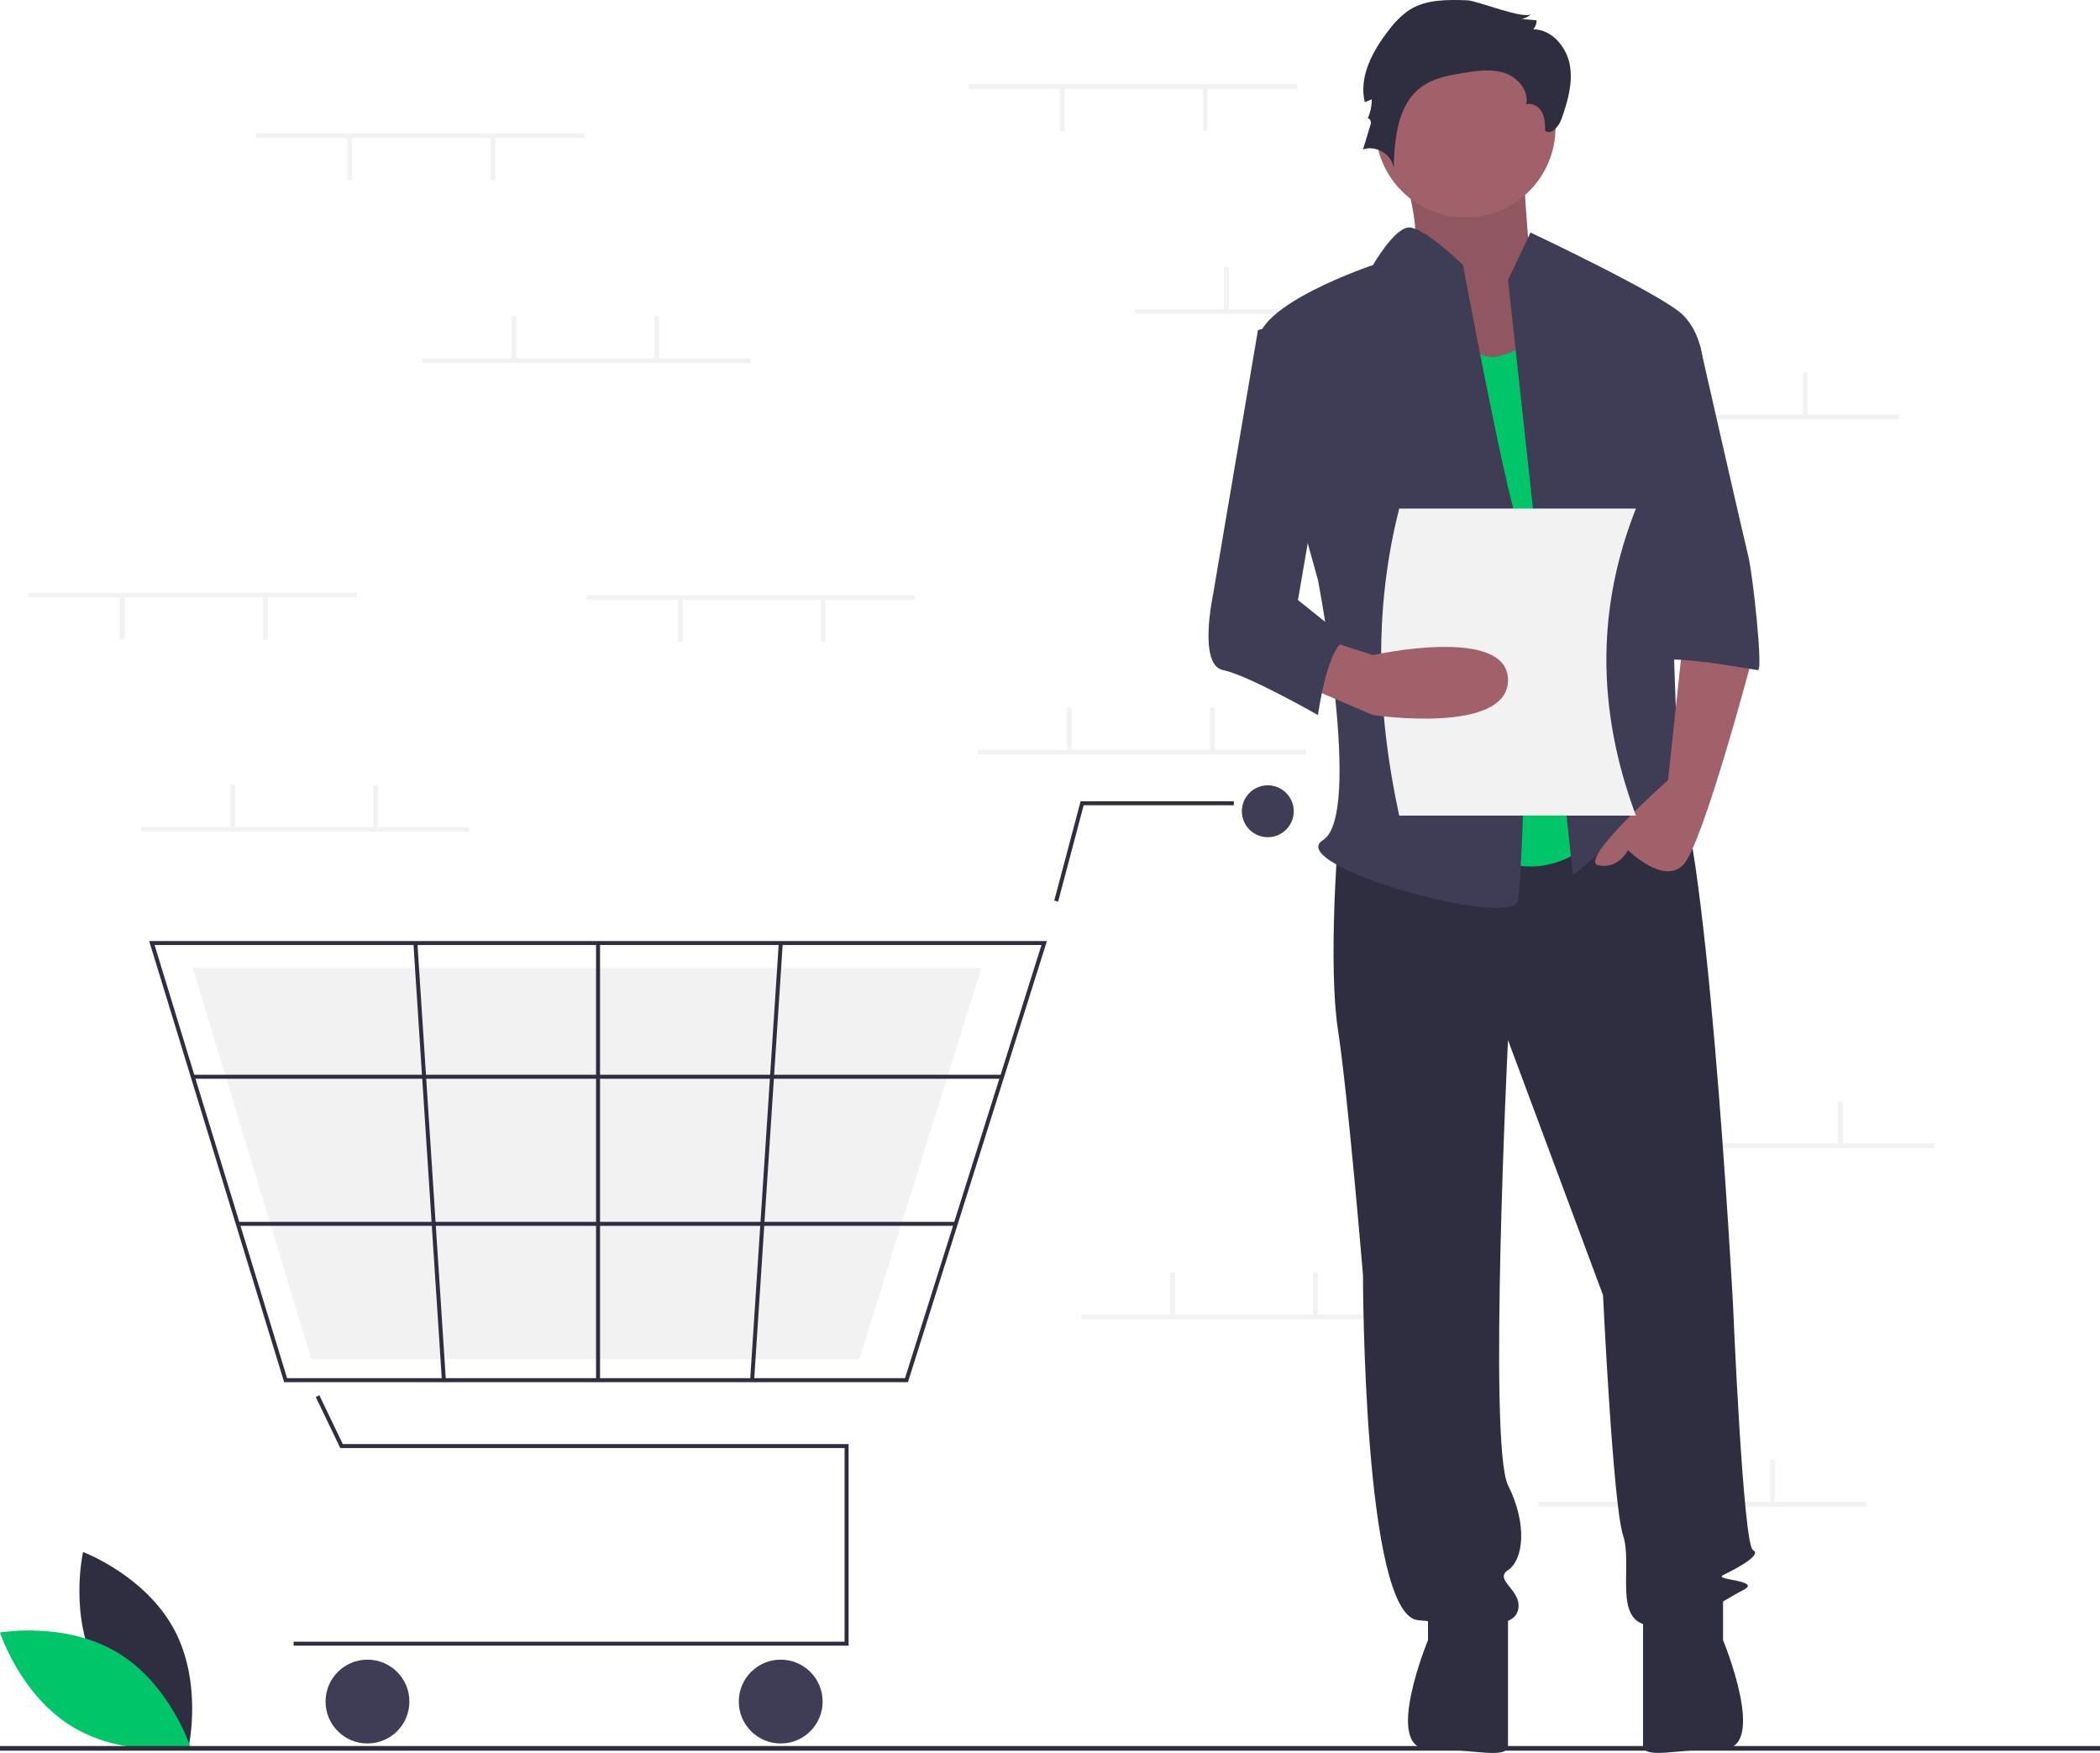
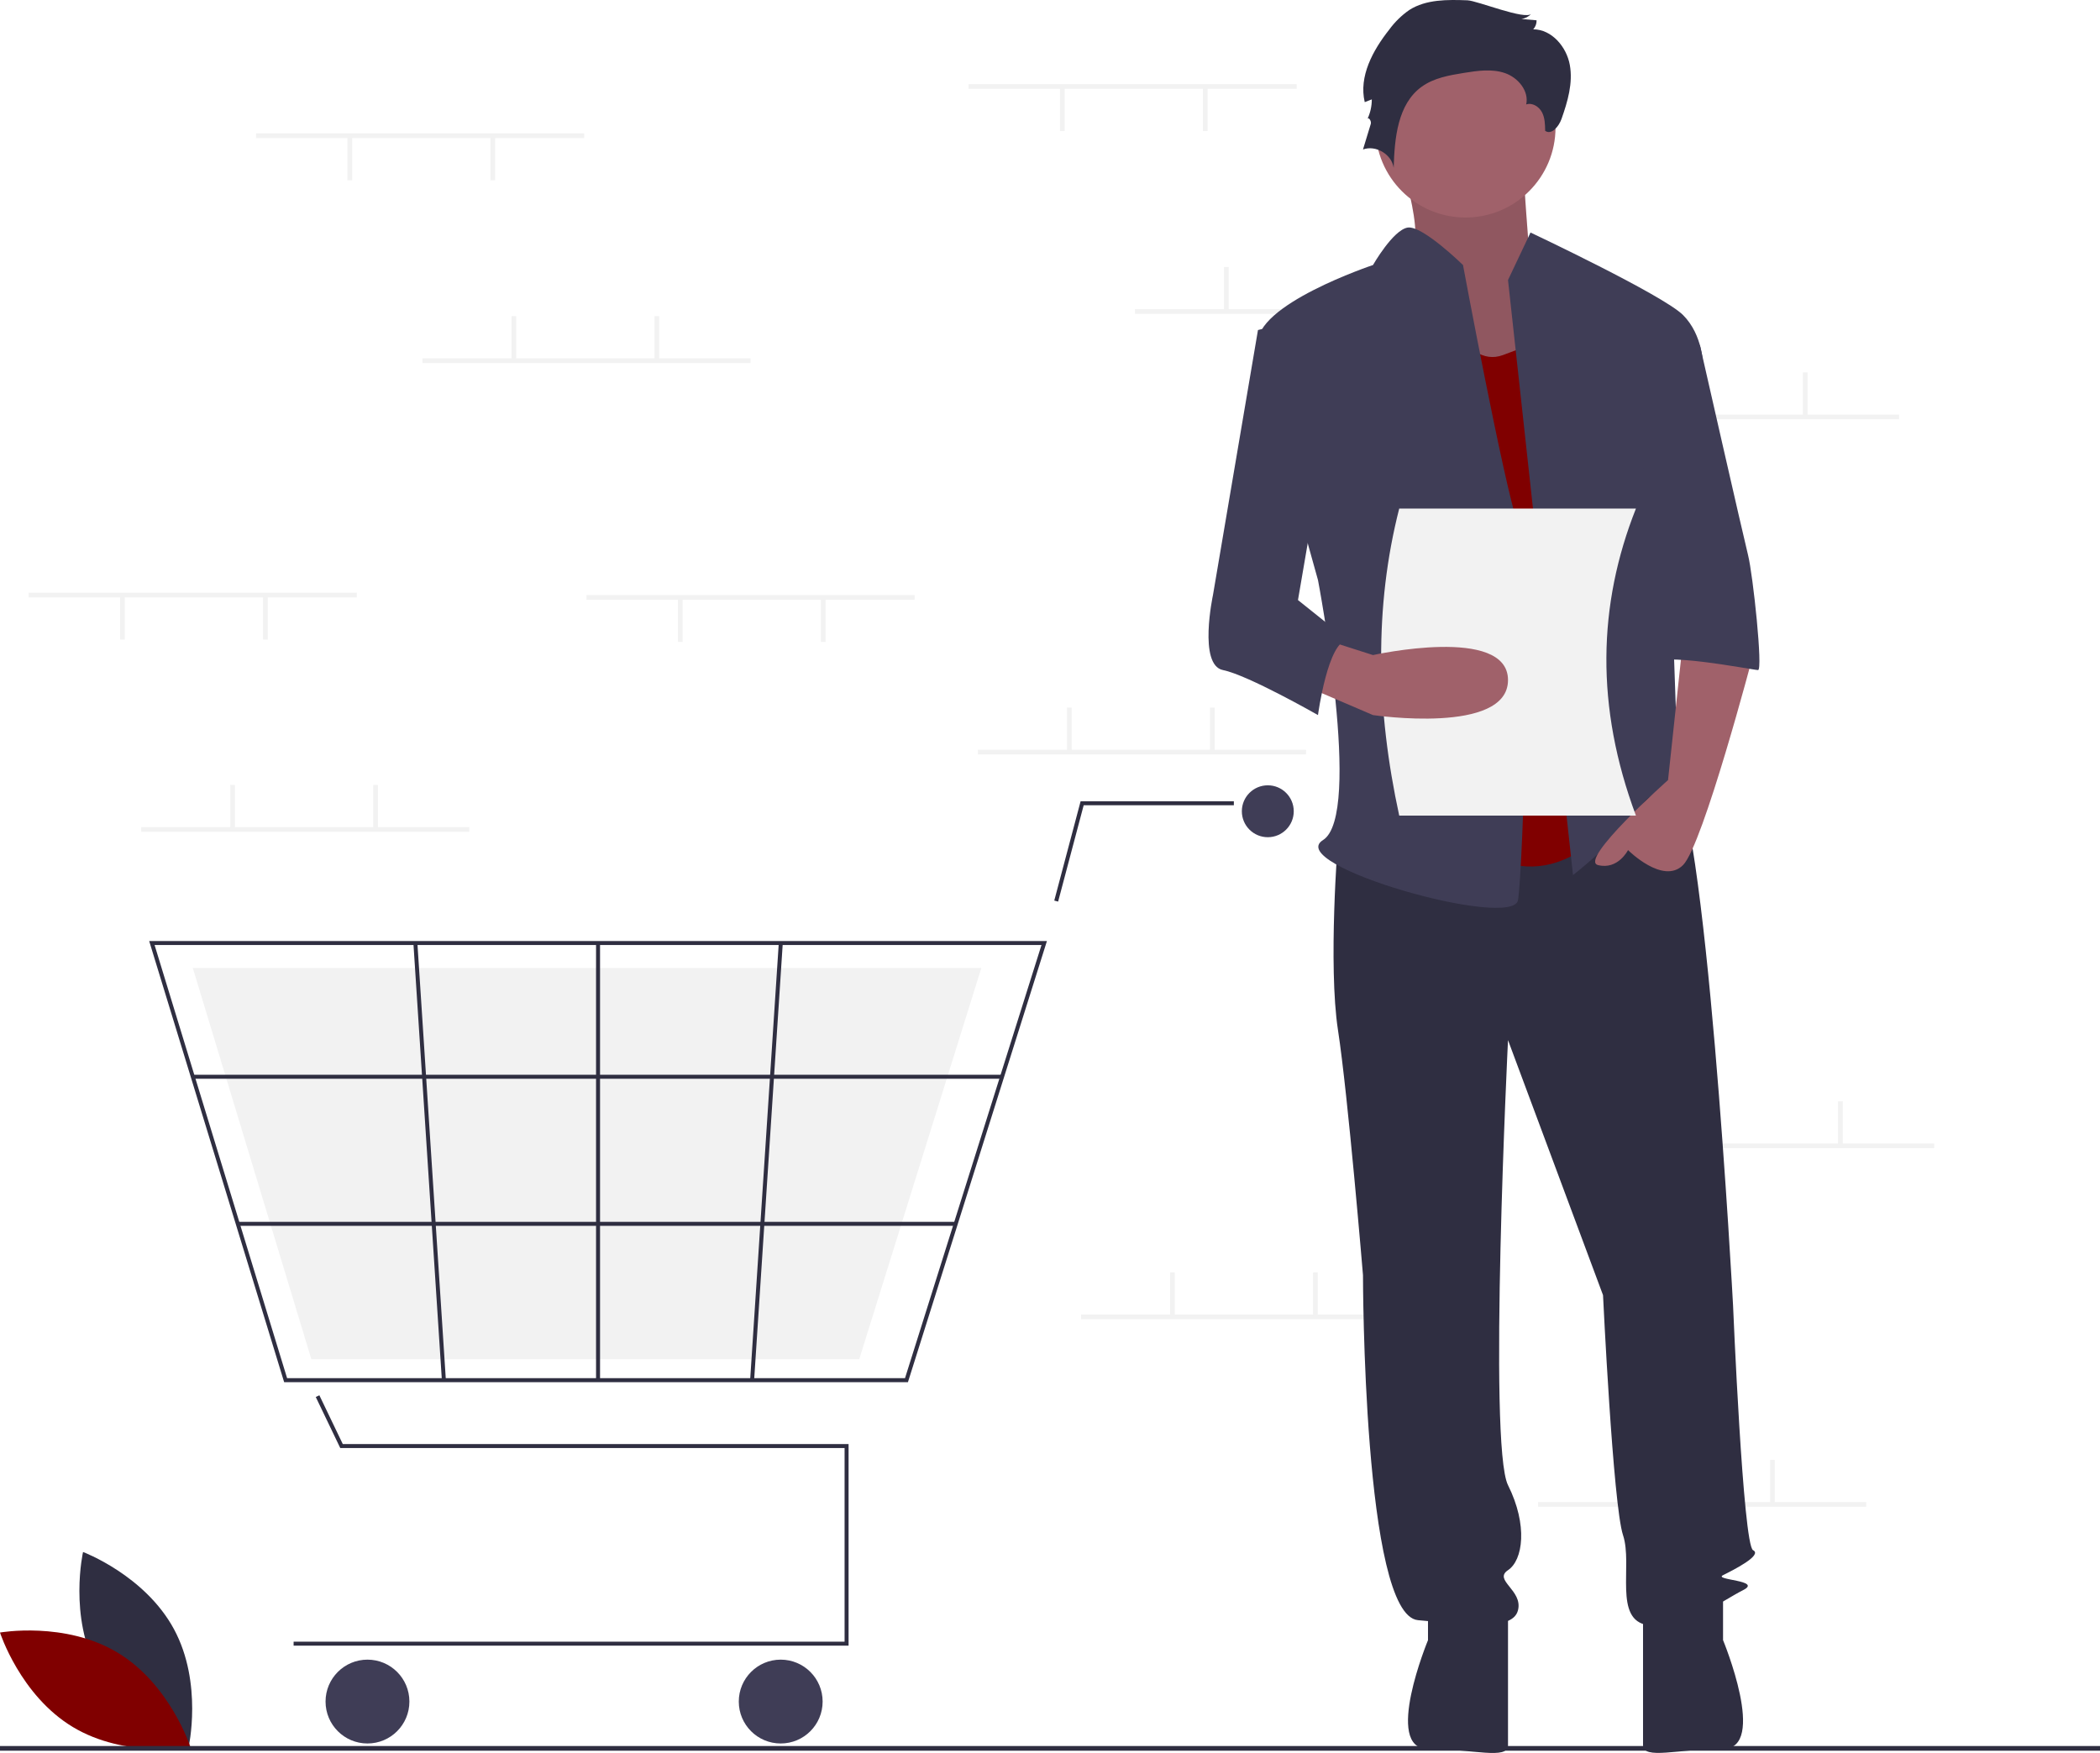
<svg xmlns="http://www.w3.org/2000/svg" data-name="Layer 1" width="896" height="747.971" viewBox="0 0 896 747.971">
  <path d="M193.634,788.752c12.428,23.049,38.806,32.944,38.806,32.944s6.227-27.475-6.201-50.524-38.806-32.944-38.806-32.944S181.206,765.703,193.634,788.752Z" transform="translate(-152 -76.01429)" fill="#2f2e41" />
-   <path d="M202.177,781.169c22.438,13.5,31.08,40.314,31.08,40.314s-27.738,4.927-50.177-8.573S152,772.596,152,772.596,179.738,767.67,202.177,781.169Z" transform="translate(-152 -76.01429)" fill="#00c569" />
+   <path d="M202.177,781.169c22.438,13.5,31.08,40.314,31.08,40.314s-27.738,4.927-50.177-8.573S152,772.596,152,772.596,179.738,767.67,202.177,781.169Z" transform="translate(-152 -76.01429)" fill="#800000" />
  <rect x="413.248" y="35.908" width="140" height="2" fill="#f2f2f2" />
  <rect x="513.249" y="37.408" width="2" height="18.5" fill="#f2f2f2" />
  <rect x="452.248" y="37.408" width="2" height="18.5" fill="#f2f2f2" />
  <rect x="484.248" y="131.908" width="140" height="2" fill="#f2f2f2" />
  <rect x="522.249" y="113.908" width="2" height="18.5" fill="#f2f2f2" />
  <rect x="583.249" y="113.908" width="2" height="18.5" fill="#f2f2f2" />
  <rect x="670.249" y="176.908" width="140" height="2" fill="#f2f2f2" />
  <rect x="708.249" y="158.908" width="2" height="18.5" fill="#f2f2f2" />
  <rect x="769.249" y="158.908" width="2" height="18.5" fill="#f2f2f2" />
  <rect x="656.249" y="640.908" width="140" height="2" fill="#f2f2f2" />
  <rect x="694.249" y="622.908" width="2" height="18.5" fill="#f2f2f2" />
  <rect x="755.249" y="622.908" width="2" height="18.5" fill="#f2f2f2" />
  <rect x="417.248" y="319.908" width="140" height="2" fill="#f2f2f2" />
  <rect x="455.248" y="301.908" width="2" height="18.5" fill="#f2f2f2" />
  <rect x="516.249" y="301.908" width="2" height="18.5" fill="#f2f2f2" />
  <rect x="461.248" y="560.908" width="140" height="2" fill="#f2f2f2" />
  <rect x="499.248" y="542.908" width="2" height="18.5" fill="#f2f2f2" />
  <rect x="560.249" y="542.908" width="2" height="18.5" fill="#f2f2f2" />
  <rect x="685.249" y="487.908" width="140" height="2" fill="#f2f2f2" />
  <rect x="723.249" y="469.908" width="2" height="18.5" fill="#f2f2f2" />
  <rect x="784.249" y="469.908" width="2" height="18.5" fill="#f2f2f2" />
  <polygon points="362.06 702.184 125.274 702.184 125.274 700.481 360.356 700.481 360.356 617.861 145.18 617.861 134.727 596.084 136.263 595.347 146.252 616.157 362.06 616.157 362.06 702.184" fill="#2f2e41" />
  <circle cx="156.789" cy="726.033" r="17.887" fill="#3f3d56" />
  <circle cx="333.101" cy="726.033" r="17.887" fill="#3f3d56" />
  <circle cx="540.927" cy="346.153" r="11.073" fill="#3f3d56" />
  <path d="M539.385,665.767H273.237L215.648,477.531H598.693l-.349,1.108Zm-264.889-1.704H538.136l58.234-184.83H217.951Z" transform="translate(-152 -76.01429)" fill="#2f2e41" />
  <polygon points="366.61 579.958 132.842 579.958 82.26 413.015 418.701 413.015 418.395 413.998 366.61 579.958" fill="#f2f2f2" />
  <polygon points="451.465 384.7 449.818 384.263 461.059 341.894 526.448 341.894 526.448 343.598 462.37 343.598 451.465 384.7" fill="#2f2e41" />
  <rect x="82.258" y="458.584" width="345.293" height="1.704" fill="#2f2e41" />
  <rect x="101.459" y="521.344" width="306.319" height="1.704" fill="#2f2e41" />
  <rect x="254.314" y="402.368" width="1.704" height="186.533" fill="#2f2e41" />
  <rect x="385.557" y="570.797" width="186.929" height="1.704" transform="translate(-274.7392 936.235) rotate(-86.24919)" fill="#2f2e41" />
  <rect x="334.457" y="478.185" width="1.704" height="186.929" transform="translate(-188.4687 -52.99638) rotate(-3.729)" fill="#2f2e41" />
  <rect y="745" width="896" height="2" fill="#2f2e41" />
  <path d="M747.411,137.89s14.618,41.606,5.622,48.007S783.394,244.573,783.394,244.573l47.229-12.802-25.863-43.74s-3.373-43.74-3.373-50.141S747.411,137.89,747.411,137.89Z" transform="translate(-152 -76.01429)" fill="#a0616a" />
  <path d="M747.411,137.89s14.618,41.606,5.622,48.007S783.394,244.573,783.394,244.573l47.229-12.802-25.863-43.74s-3.373-43.74-3.373-50.141S747.411,137.89,747.411,137.89Z" transform="translate(-152 -76.01429)" opacity="0.1" />
  <path d="M722.874,434.468s-4.267,53.341,0,81.079,10.668,104.549,10.668,104.549,0,145.089,23.47,147.222,40.539,4.267,42.673-4.267-10.668-12.802-4.267-17.069,8.535-19.203,0-36.272,0-189.895,0-189.895l40.539,108.816s4.267,89.614,8.535,102.415-4.267,36.272,10.668,38.406,32.005-10.668,40.539-14.936-12.802-4.267-8.535-6.401,17.069-8.535,12.802-10.668-8.535-104.549-8.535-104.549S879.697,414.199,864.762,405.664s-24.537,6.166-24.537,6.166Z" transform="translate(-152 -76.01429)" fill="#2f2e41" />
  <path d="M761.279,758.784v17.069s-19.203,46.399,0,46.399,34.138,4.808,34.138-1.593V763.051Z" transform="translate(-152 -76.01429)" fill="#2f2e41" />
  <path d="M887.165,758.754v17.069s19.203,46.399,0,46.399-34.138,4.808-34.138-1.593V763.021Z" transform="translate(-152 -76.01429)" fill="#2f2e41" />
  <circle cx="625.282" cy="54.408" r="38.406" fill="#a0616a" />
-   <path d="M765.547,201.9s10.668,32.005,27.738,25.604l17.069-6.401L840.225,425.934s-23.47,34.138-57.609,12.802S765.547,201.9,765.547,201.9Z" transform="translate(-152 -76.01429)" fill="#00c569" />
+   <path d="M765.547,201.9s10.668,32.005,27.738,25.604l17.069-6.401L840.225,425.934s-23.47,34.138-57.609,12.802S765.547,201.9,765.547,201.9Z" transform="translate(-152 -76.01429)" fill="#800000" />
  <path d="M795.418,195.499l9.601-20.27s56.542,26.671,65.076,35.205,8.535,21.337,8.535,21.337l-14.936,53.341s4.267,117.351,4.267,121.618,14.936,27.738,4.267,19.203-12.802-17.069-21.337-4.267-27.738,27.738-27.738,27.738Z" transform="translate(-152 -76.01429)" fill="#3f3d56" />
  <path d="M870.096,349.122l-6.401,59.742s-38.406,34.138-29.871,36.272,12.802-6.401,12.802-6.401,14.936,14.936,23.47,6.401S899.967,355.523,899.967,355.523Z" transform="translate(-152 -76.01429)" fill="#a0616a" />
  <path d="M778.1,76.144c-8.514-.304-17.625-.455-24.804,4.133a36.313,36.313,0,0,0-8.572,8.392c-6.992,8.838-13.033,19.959-10.436,30.925l3.016-1.176a19.751,19.751,0,0,1-1.905,8.463c.425-1.235,1.847.762,1.466,2.011L733.543,139.792c5.462-2.002,12.257,2.052,13.088,7.81.38-12.661,1.693-27.18,11.964-34.593,5.18-3.739,11.735-4.88,18.042-5.894,5.818-.935,11.918-1.827,17.491.089s10.319,7.615,9.055,13.371c2.57-.885,5.444.906,6.713,3.309s1.337,5.237,1.375,7.955c2.739,1.936,5.856-1.908,6.973-5.071,2.62-7.424,4.949-15.327,3.538-23.073s-7.723-15.148-15.596-15.174a5.467,5.467,0,0,0,1.422-3.849l-6.489-.548a7.172,7.172,0,0,0,4.286-2.26C802.798,84.731,782.313,76.295,778.1,76.144Z" transform="translate(-152 -76.01429)" fill="#2f2e41" />
  <path d="M776.215,189.098s-17.369-17.021-23.62-15.978S737.809,189.098,737.809,189.098s-51.208,17.069-49.074,34.138S714.339,323.518,714.339,323.518s19.203,100.282,2.134,110.95,81.079,38.406,83.213,25.604,6.401-140.821,0-160.024S776.215,189.098,776.215,189.098Z" transform="translate(-152 -76.01429)" fill="#3f3d56" />
  <path d="M850.893,223.236h26.383S895.7,304.315,897.833,312.85s6.401,49.074,4.267,49.074-44.807-8.535-44.807-2.134Z" transform="translate(-152 -76.01429)" fill="#3f3d56" />
  <path d="M850,424.014H749c-9.856-45.34-10.68-89.146,0-131H850C833.701,334.115,832.682,377.621,850,424.014Z" transform="translate(-152 -76.01429)" fill="#f2f2f2" />
  <path d="M707.938,368.325,737.809,381.127s57.609,8.535,57.609-14.936-57.609-10.668-57.609-10.668L718.605,349.383Z" transform="translate(-152 -76.01429)" fill="#a0616a" />
  <path d="M714.339,210.435l-25.604,6.401L669.532,329.919s-6.401,29.871,4.267,32.005S714.339,381.127,714.339,381.127s4.267-32.005,12.802-32.005L705.804,332.053,718.606,257.375Z" transform="translate(-152 -76.01429)" fill="#3f3d56" />
  <rect x="60.248" y="352.908" width="140" height="2" fill="#f2f2f2" />
  <rect x="98.249" y="334.908" width="2" height="18.5" fill="#f2f2f2" />
  <rect x="159.249" y="334.908" width="2" height="18.5" fill="#f2f2f2" />
  <rect x="109.249" y="56.908" width="140" height="2" fill="#f2f2f2" />
  <rect x="209.249" y="58.408" width="2" height="18.5" fill="#f2f2f2" />
  <rect x="148.249" y="58.408" width="2" height="18.5" fill="#f2f2f2" />
  <rect x="250.249" y="253.908" width="140" height="2" fill="#f2f2f2" />
  <rect x="350.248" y="255.408" width="2" height="18.5" fill="#f2f2f2" />
  <rect x="289.248" y="255.408" width="2" height="18.5" fill="#f2f2f2" />
  <rect x="12.248" y="252.908" width="140" height="2" fill="#f2f2f2" />
  <rect x="112.249" y="254.408" width="2" height="18.5" fill="#f2f2f2" />
  <rect x="51.248" y="254.408" width="2" height="18.5" fill="#f2f2f2" />
  <rect x="180.249" y="152.908" width="140" height="2" fill="#f2f2f2" />
  <rect x="218.249" y="134.908" width="2" height="18.5" fill="#f2f2f2" />
  <rect x="279.248" y="134.908" width="2" height="18.5" fill="#f2f2f2" />
</svg>
